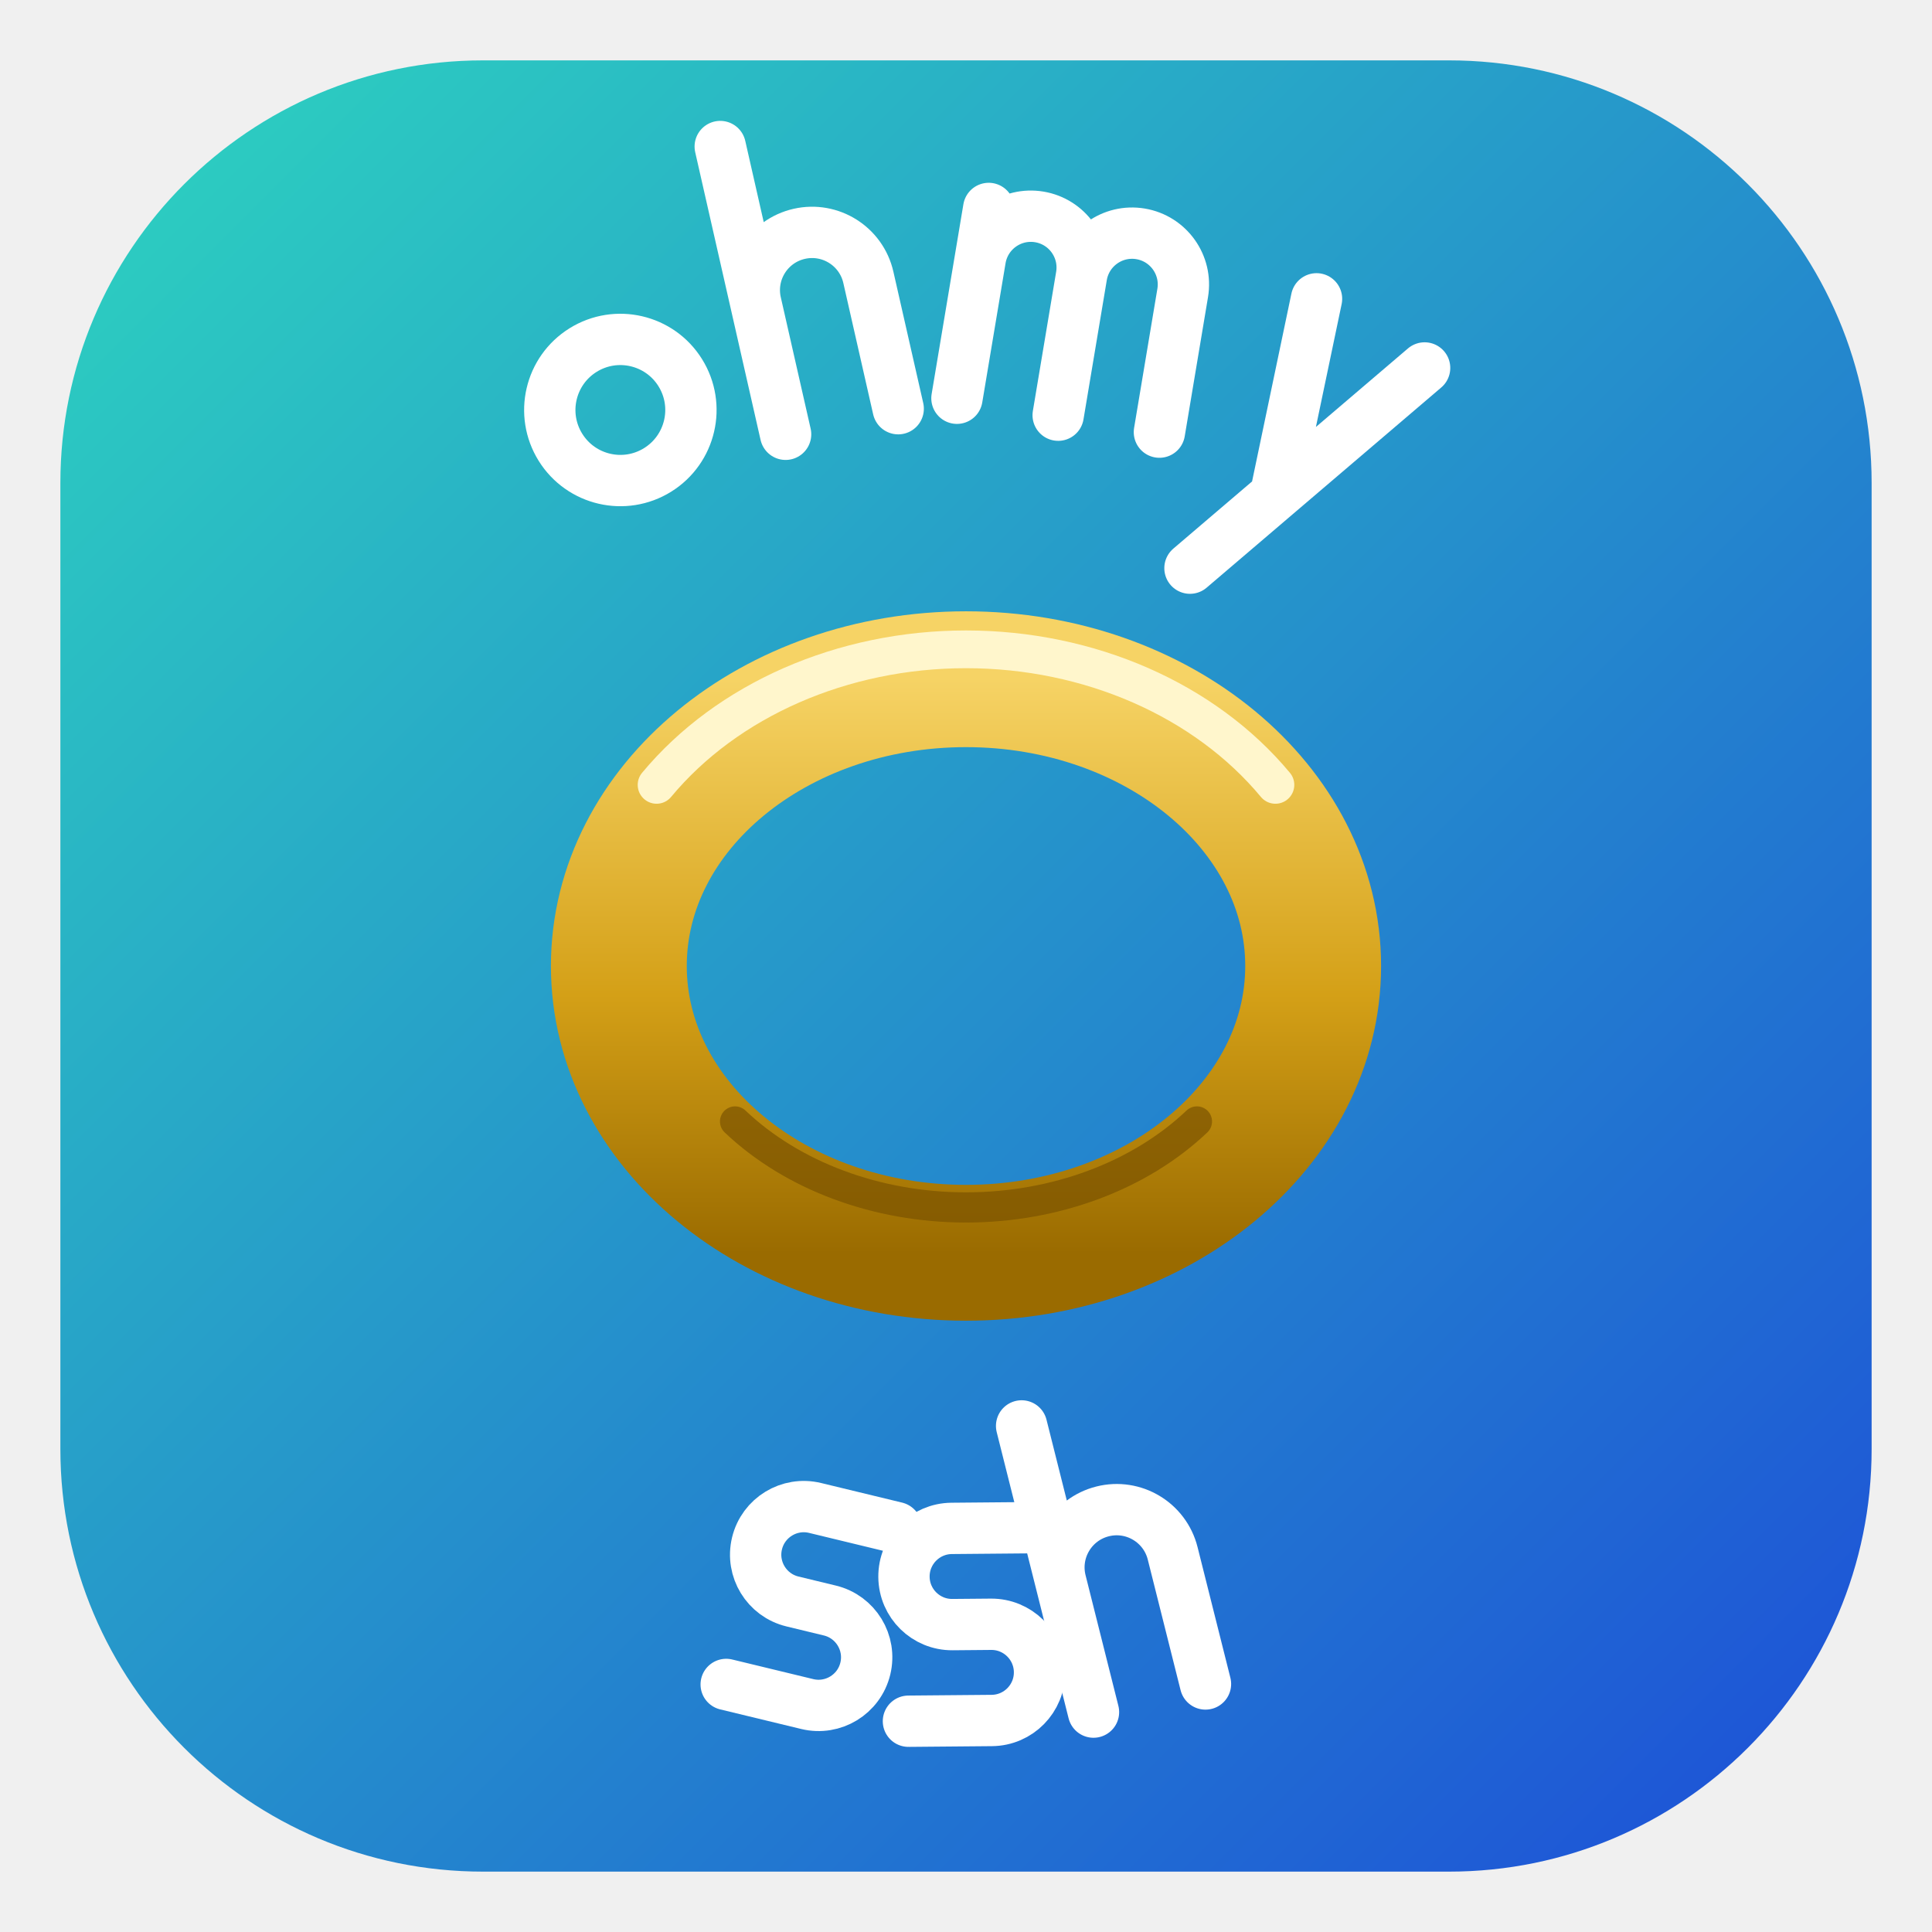
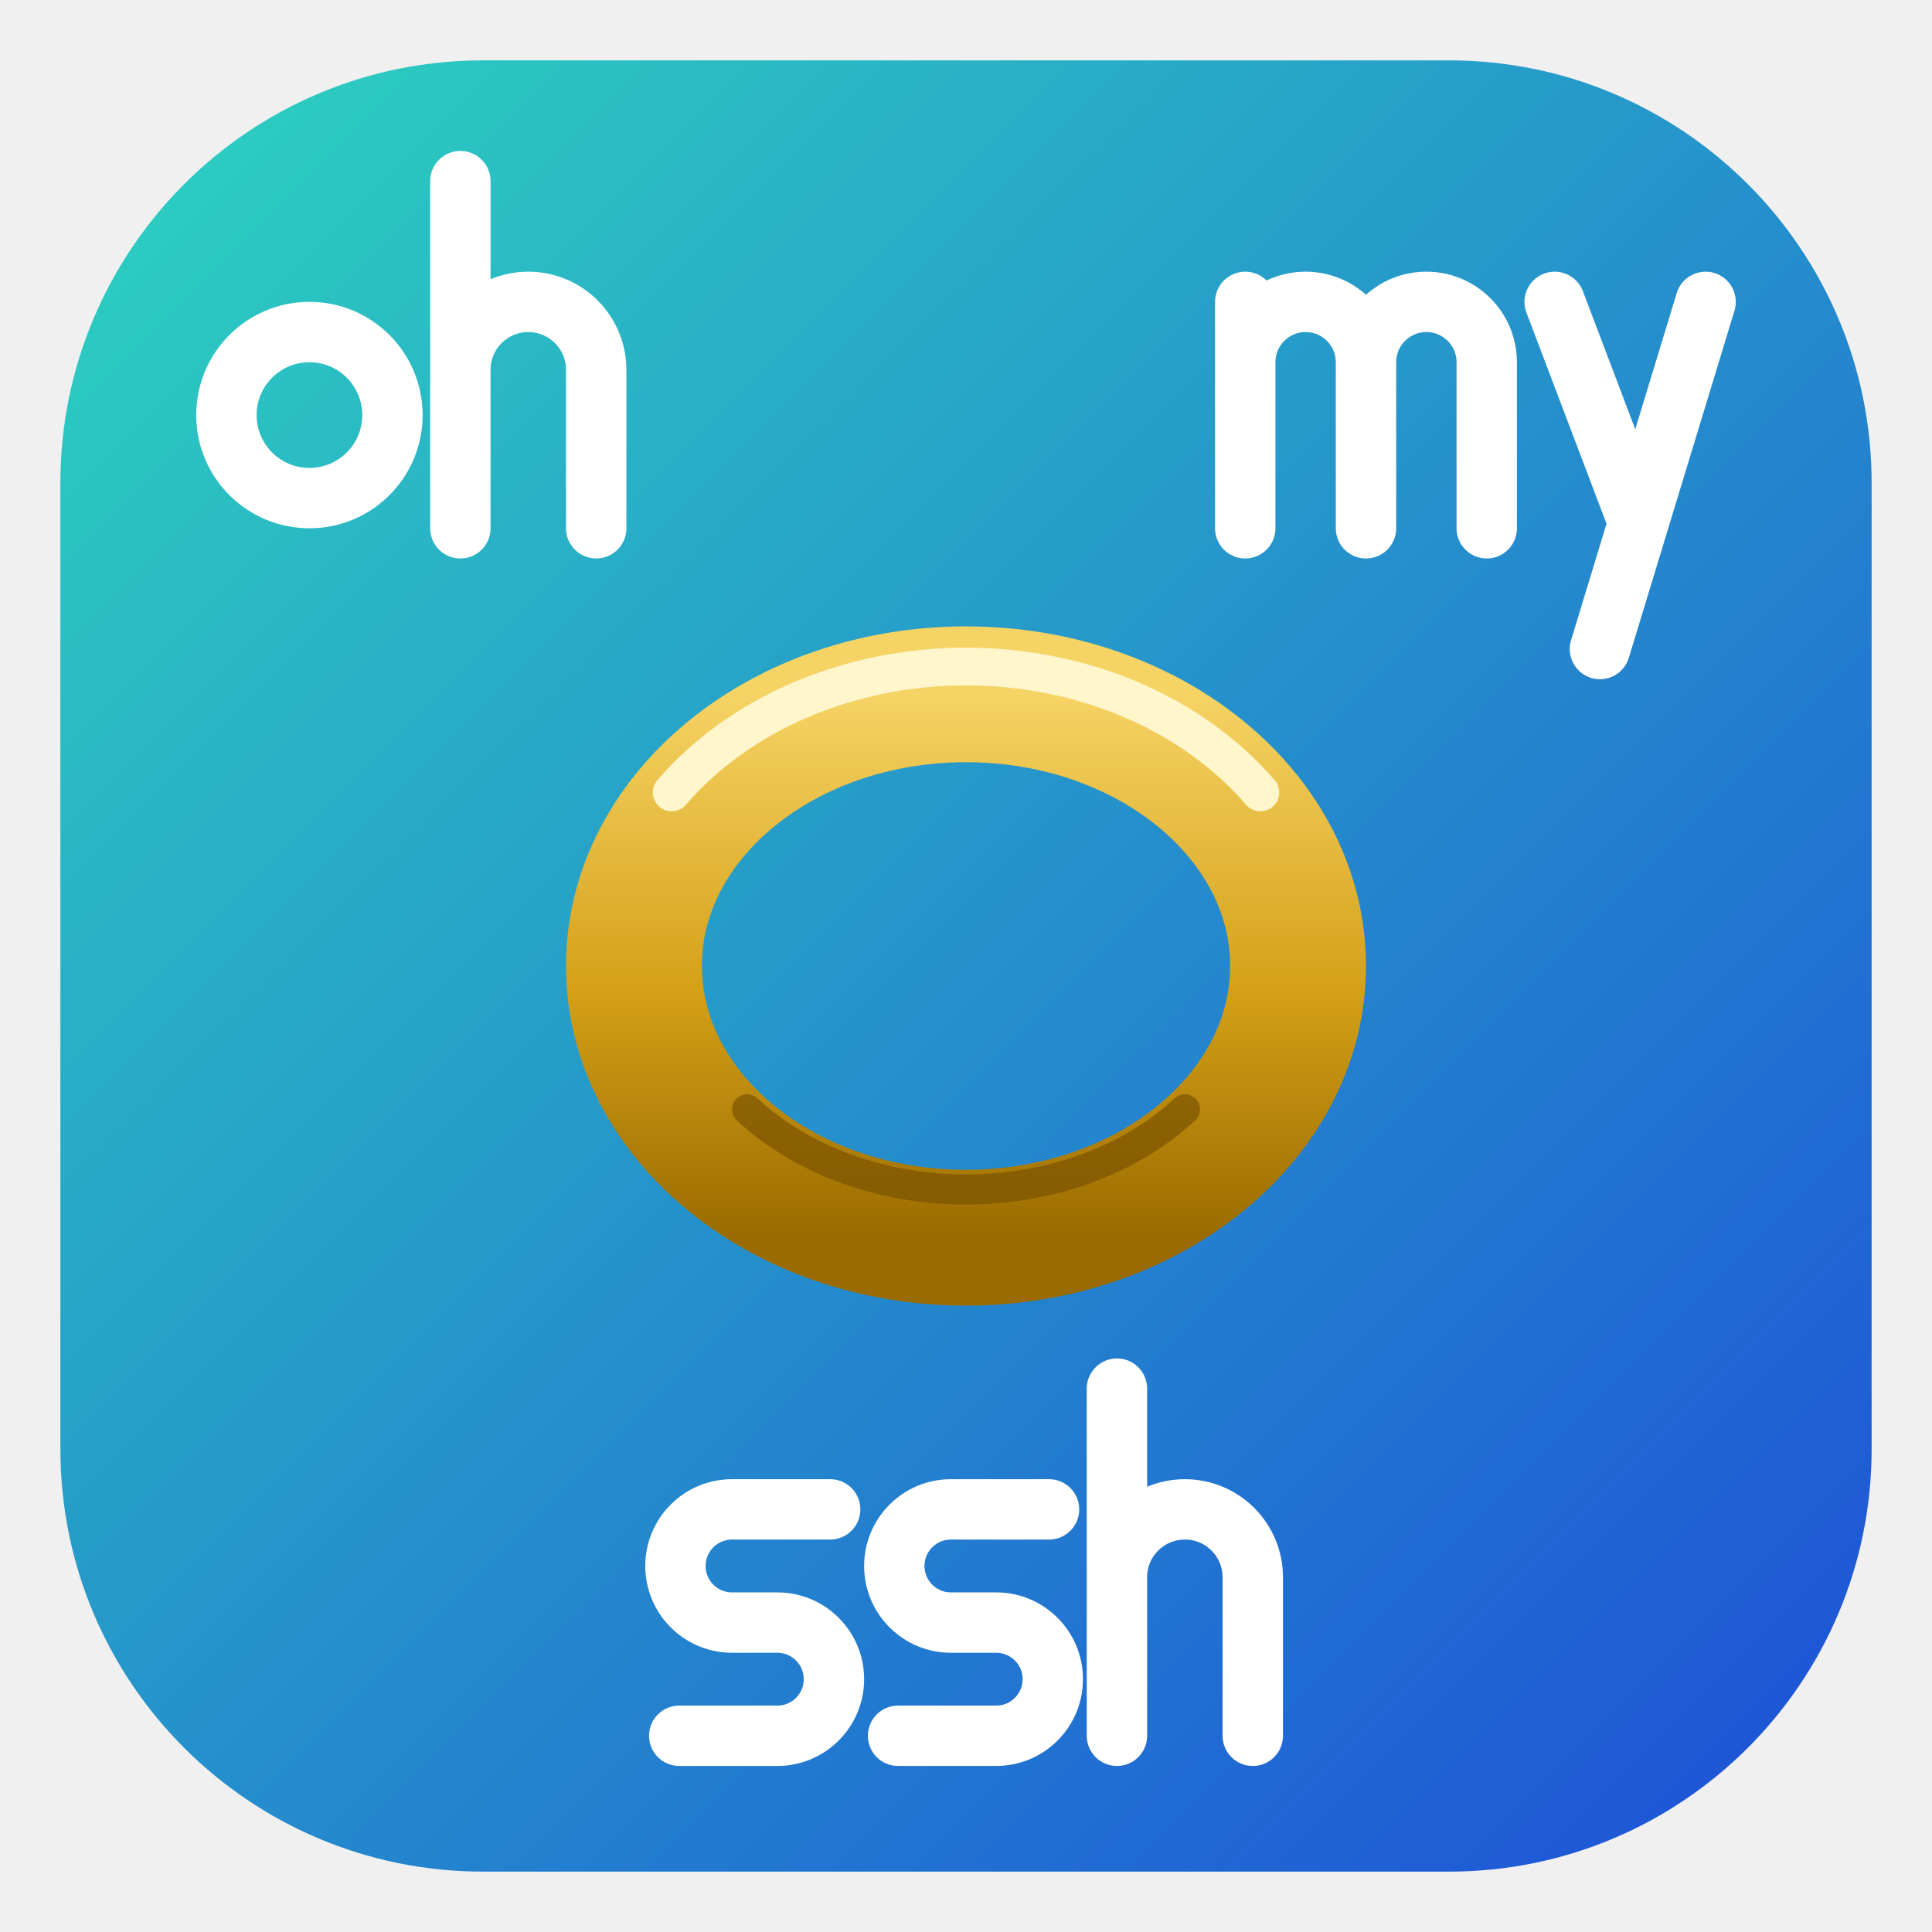
<svg xmlns="http://www.w3.org/2000/svg" viewBox="0 0 256 256" width="256" height="256">
  <defs>
    <linearGradient id="background" x1="0" y1="0" x2="1" y2="1">
      <stop offset="0" stop-color="#2dd4bf" />
      <stop offset="1" stop-color="#1d4ed8" />
    </linearGradient>
    <linearGradient id="gold" x1="0" y1="0" x2="0" y2="1">
      <stop offset="0" stop-color="#f6d365" />
      <stop offset="0.55" stop-color="#d4a017" />
      <stop offset="1" stop-color="#9a6b00" />
    </linearGradient>
  </defs>
  <rect x="8" y="8" width="240" height="240" rx="56" fill="url(#background)" />
-   <ellipse cx="128" cy="128" rx="46" ry="38" fill="none" stroke="url(#gold)" stroke-width="18" />
-   <path d="M87 104 a50 42 0 0 1 82 0" fill="none" stroke="#fff6cc" stroke-width="5" stroke-linecap="round" />
-   <path d="M97.4 148.6 a40 32 0 0 0 61.2 0" fill="none" stroke="#7a5200" stroke-width="4" stroke-linecap="round" opacity="0.7" />
+   <ellipse cx="128" cy="128" rx="44" ry="36" fill="none" stroke="url(#gold)" stroke-width="18" />
+   <path d="M89 105 a48 40 0 0 1 78 0" fill="none" stroke="#fff6cc" stroke-width="5" stroke-linecap="round" />
+   <path d="M99 147 a38 30 0 0 0 58 0" fill="none" stroke="#7a5200" stroke-width="4" stroke-linecap="round" opacity="0.7" />
  <g fill="none" stroke="#ffffff" stroke-width="8" stroke-linecap="round" stroke-linejoin="round">
-     <g transform="rotate(-31.9 128 128) translate(118.7 54.0) scale(0.85)">
-       <circle cx="11" cy="-15" r="11" />
+     <g transform="translate(30 70) scale(1)">
+       <g transform="translate(0 0)">
+         <circle cx="11" cy="-15" r="11" />
+       </g>
+       <g transform="translate(31 0)">
+         <path d="M0 -46 V0 M0 -21 a9 9 0 0 1 18 0 V0" />
+       </g>
    </g>
-     <g transform="rotate(-12.8 128 128) translate(120.3 54.0) scale(0.85)">
-       <path d="M0 -46 V0 M0 -21 a9 9 0 0 1 18 0 V0" />
+     <g transform="translate(165 70) scale(1)">
+       <g transform="translate(0 0)">
+         <path d="M0 -30 V0 M0 -22 a8 8 0 0 1 16 0 V0 M16 -22 a8 8 0 0 1 16 0 V0" />
+       </g>
+       <g transform="translate(41 0)">
+         <path d="M0 -30 L11 -1 M20 -30 L6 16" />
+       </g>
    </g>
-     <g transform="rotate(9.5 128 128) translate(114.4 54.0) scale(0.85)">
-       <path d="M0 -30 V0 M0 -22 a8 8 0 0 1 16 0 V0 M16 -22 a8 8 0 0 1 16 0 V0" />
-     </g>
-     <g transform="rotate(32.6 128 128) translate(119.5 54.0) scale(0.85)">
-       <path d="M0 -30 L11 -1 M20 -30 L6 16" />
-     </g>
-     <g transform="rotate(13.6 128 128) translate(119.5 228.0) scale(0.85)">
-       <path d="M20 -30 H7 a7.5 7.5 0 0 0 0 15 H13 a7.5 7.5 0 0 1 0 15 H0" />
-     </g>
-     <g transform="rotate(-0.5 128 128) translate(119.5 228.0) scale(0.85)">
-       <path d="M20 -30 H7 a7.5 7.5 0 0 0 0 15 H13 a7.5 7.5 0 0 1 0 15 H0" />
-     </g>
-     <g transform="rotate(-14.1 128 128) translate(120.3 228.0) scale(0.85)">
-       <path d="M0 -46 V0 M0 -21 a9 9 0 0 1 18 0 V0" />
+     <g transform="translate(90 230) scale(1)">
+       <g transform="translate(0 0)">
+         <path d="M20 -30 H7 a7.5 7.5 0 0 0 0 15 H13 a7.5 7.5 0 0 1 0 15 H0" />
+       </g>
+       <g transform="translate(29 0)">
+         <path d="M20 -30 H7 a7.5 7.5 0 0 0 0 15 H13 a7.5 7.5 0 0 1 0 15 H0" />
+       </g>
+       <g transform="translate(58 0)">
+         <path d="M0 -46 V0 M0 -21 a9 9 0 0 1 18 0 V0" />
+       </g>
    </g>
  </g>
</svg>
